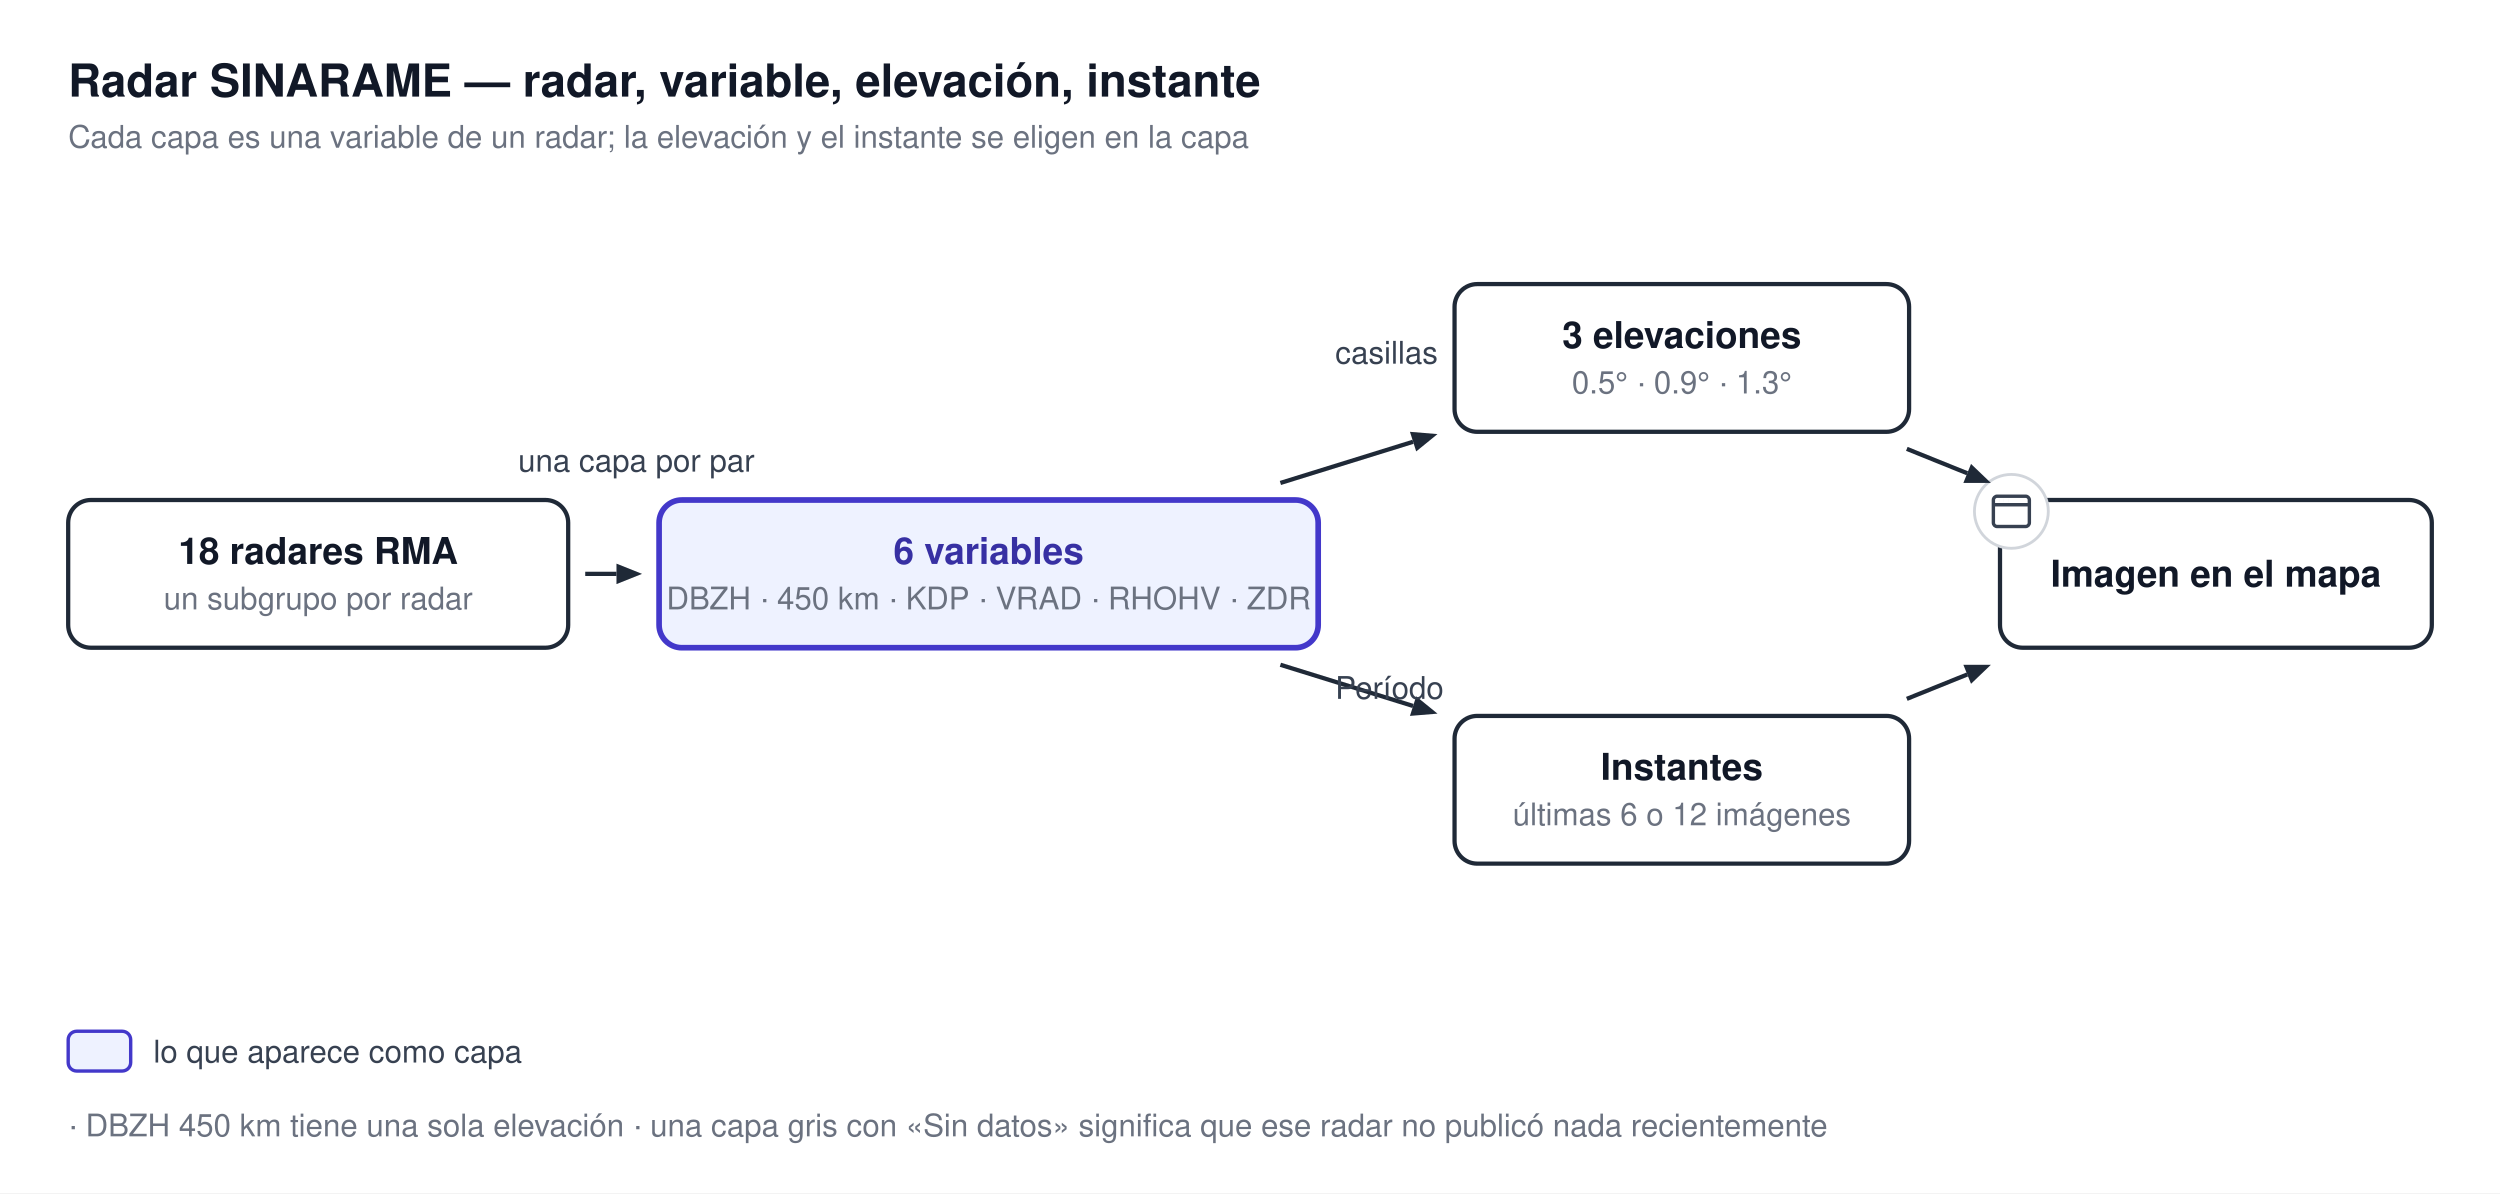
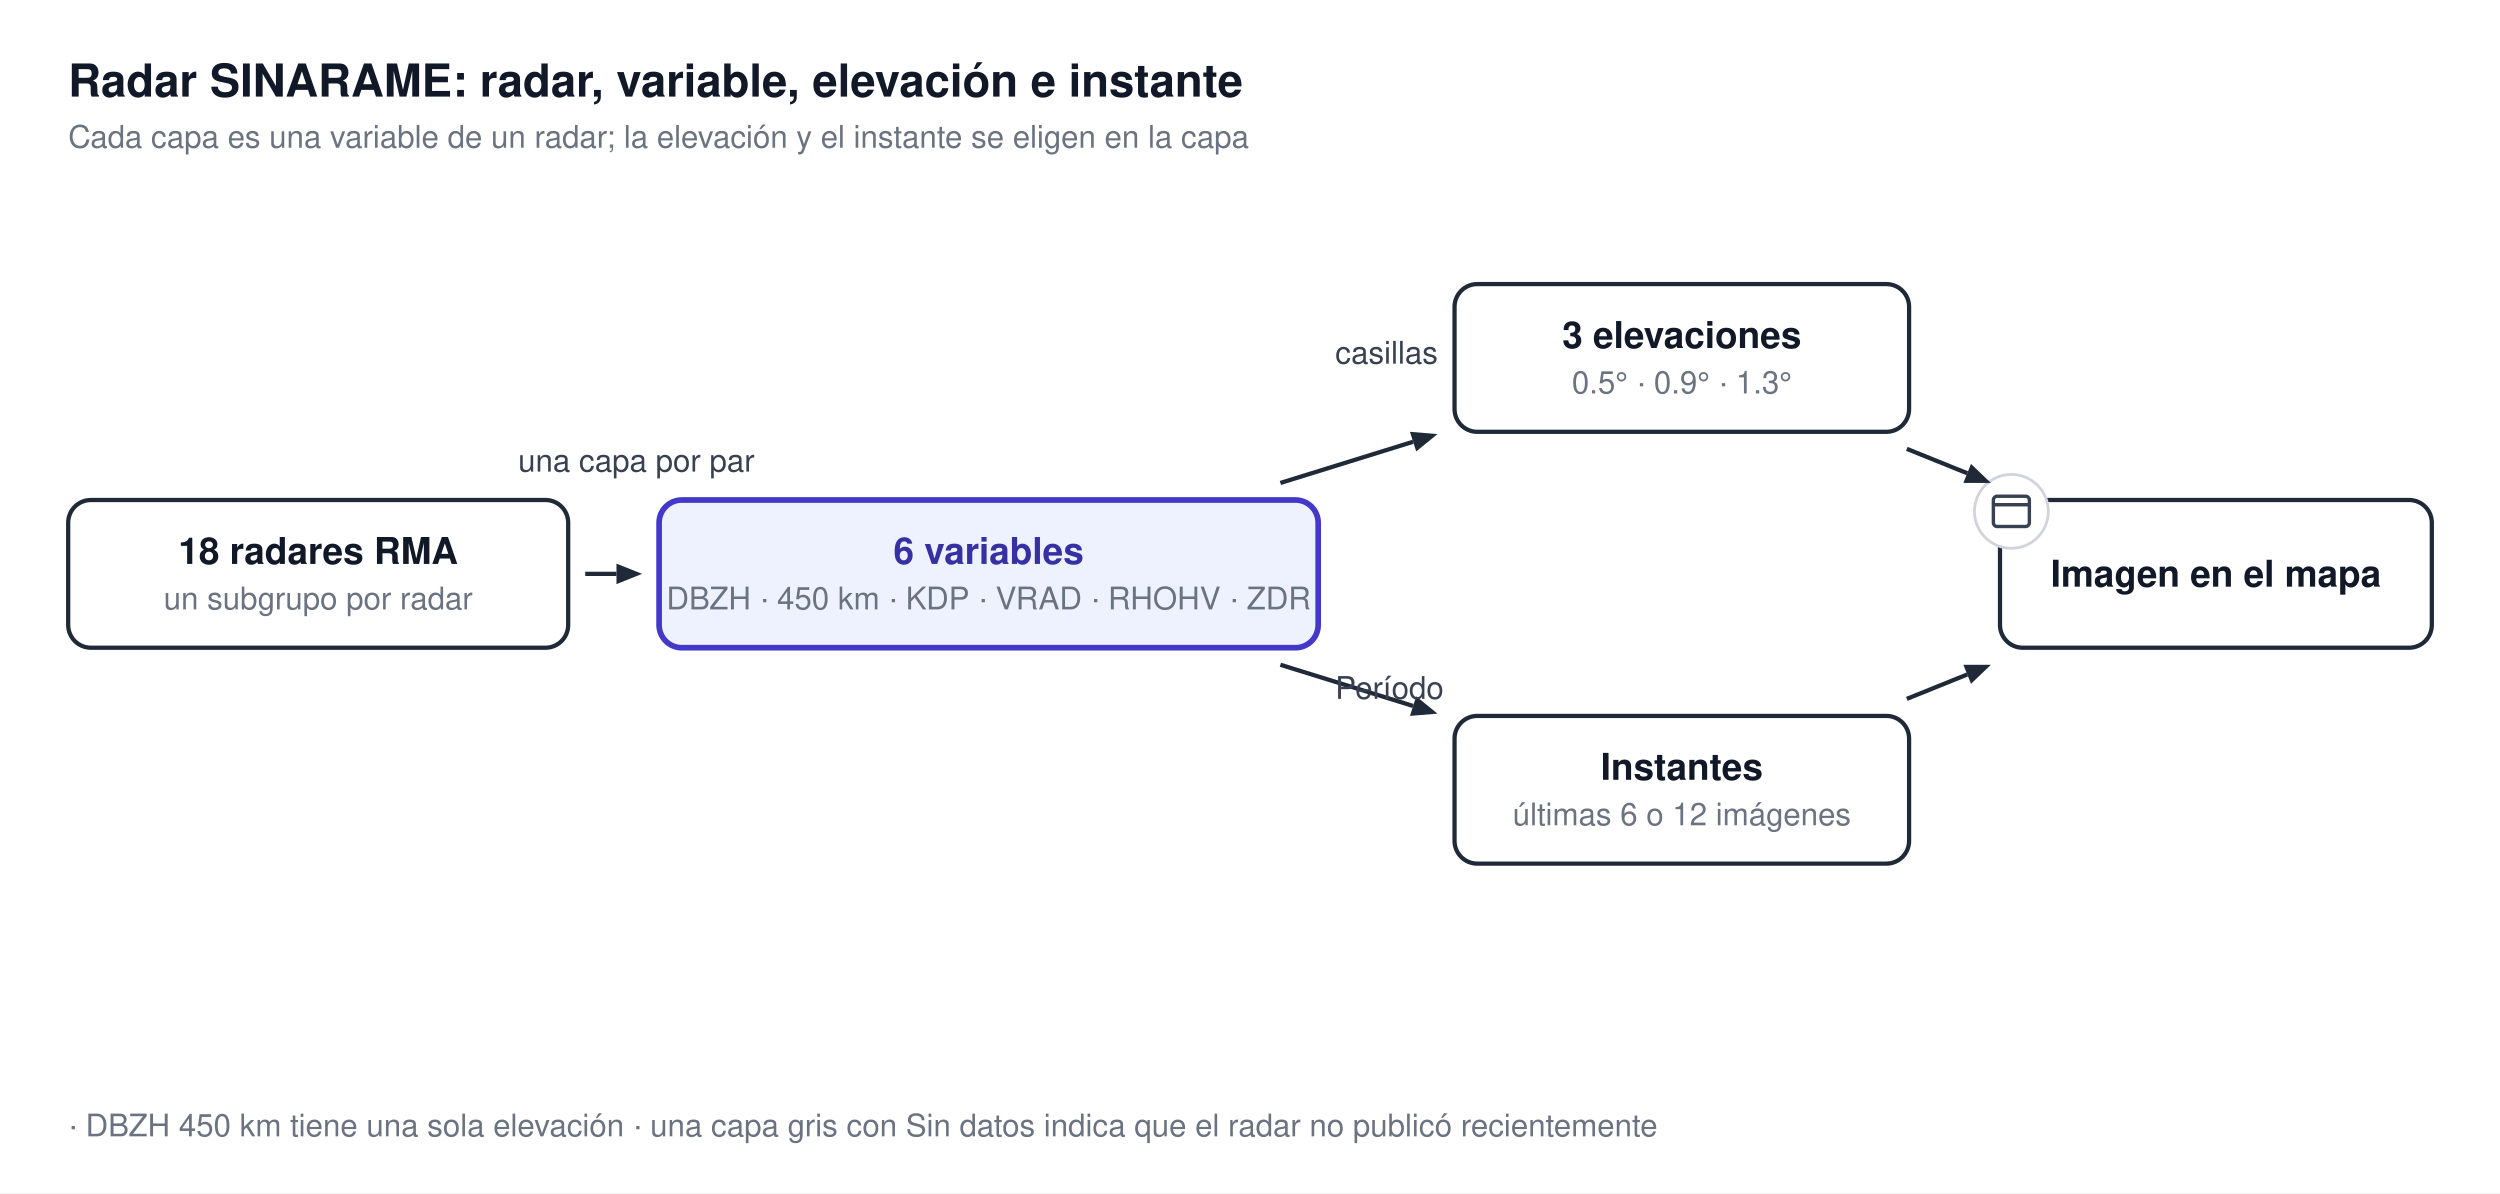
<svg xmlns="http://www.w3.org/2000/svg" viewBox="0 0 880 420" font-family="system-ui, 'Segoe UI', Helvetica, Arial, sans-serif">
  <rect width="880" height="420" fill="#ffffff" />
-   <text x="24" y="34" font-size="16" font-weight="600" fill="#111827">Radar SINARAME — radar, variable, elevación, instante</text>
+   <text x="24" y="34" font-size="16" font-weight="600" fill="#111827">Radar SINARAME: radar, variable, elevación e instante</text>
  <text x="24" y="52" font-size="11" fill="#6b7280">Cada capa es una variable de un radar; la elevación y el instante se eligen en la capa</text>
  <rect x="24" y="176" width="176" height="52" rx="8" fill="#ffffff" stroke="#1f2937" stroke-width="1.5" />
  <text x="112.0" y="198.5" font-size="13" font-weight="600" fill="#111827" text-anchor="middle">18 radares RMA</text>
  <text x="112.0" y="214.5" font-size="11" fill="#6b7280" text-anchor="middle">un subgrupo por radar</text>
  <rect x="232" y="176" width="232" height="52" rx="8" fill="#eef2ff" stroke="#4338ca" stroke-width="2" />
  <text x="348.0" y="198.5" font-size="13" font-weight="600" fill="#3730a3" text-anchor="middle">6 variables</text>
  <text x="348.0" y="214.5" font-size="11" fill="#6b7280" text-anchor="middle">DBZH · 450 km · KDP · VRAD · RHOHV · ZDR</text>
  <rect x="512" y="100" width="160" height="52" rx="8" fill="#ffffff" stroke="#1f2937" stroke-width="1.5" />
  <text x="592.0" y="122.5" font-size="13" font-weight="600" fill="#111827" text-anchor="middle">3 elevaciones</text>
  <text x="592.0" y="138.5" font-size="11" fill="#6b7280" text-anchor="middle">0.5° · 0.9° · 1.3°</text>
  <rect x="512" y="252" width="160" height="52" rx="8" fill="#ffffff" stroke="#1f2937" stroke-width="1.5" />
  <text x="592.0" y="274.5" font-size="13" font-weight="600" fill="#111827" text-anchor="middle">Instantes</text>
  <text x="592.0" y="290.5" font-size="11" fill="#6b7280" text-anchor="middle">últimas 6 o 12 imágenes</text>
  <rect x="704" y="176" width="152" height="52" rx="8" fill="#ffffff" stroke="#1f2937" stroke-width="1.5" />
  <text x="780.0" y="206.5" font-size="13" font-weight="600" fill="#111827" text-anchor="middle">Imagen en el mapa</text>
  <circle cx="708" cy="180" r="13" fill="#ffffff" stroke="#d1d5db" />
-   <g transform="translate(700.0 172.0) scale(0.6667)" fill="none" stroke="#374151" stroke-width="1.8" stroke-linejoin="round">
+   <g transform="translate(700 172) scale(0.6667)" fill="none" stroke="#374151" stroke-width="1.8" stroke-linejoin="round">
    <rect x="2.5" y="4" width="19" height="16" rx="2" />
    <path d="M2.5 8.5h19M5.5 6.3h.01M8 6.3h.01M10.5 6.3h.01" />
  </g>
  <line x1="206.0" y1="202.0" x2="217.0" y2="202.0" stroke="#1f2937" stroke-width="1.5" />
  <polygon points="226.0,202.0 217.0,205.6 217.0,198.4" fill="#1f2937" />
  <text x="224.0" y="166.0" font-size="11" fill="#374151" text-anchor="middle">una capa por par</text>
  <line x1="450.7" y1="170.0" x2="497.4" y2="155.5" stroke="#1f2937" stroke-width="1.5" />
  <polygon points="506.0,152.8 498.5,158.9 496.3,152.0" fill="#1f2937" />
  <text x="470.0" y="128.0" font-size="11" fill="#374151" text-anchor="start">casillas</text>
  <line x1="450.7" y1="234.0" x2="497.4" y2="248.5" stroke="#1f2937" stroke-width="1.5" />
  <polygon points="506.0,251.2 496.3,252.0 498.5,245.1" fill="#1f2937" />
  <text x="470.0" y="246.0" font-size="11" fill="#374151" text-anchor="start">Período</text>
  <line x1="671.2" y1="158.0" x2="692.5" y2="166.6" stroke="#1f2937" stroke-width="1.5" />
  <polygon points="700.8,170.0 691.1,170.0 693.8,163.3" fill="#1f2937" />
  <line x1="671.2" y1="246.0" x2="692.5" y2="237.4" stroke="#1f2937" stroke-width="1.5" />
  <polygon points="700.8,234.0 693.8,240.7 691.1,234.0" fill="#1f2937" />
-   <rect x="24.0" y="363" width="22" height="14" rx="3" fill="#eef2ff" stroke="#4338ca" stroke-width="1.2" />
-   <text x="54.0" y="374" font-size="11" fill="#374151">lo que aparece como capa</text>
-   <text x="24" y="400" font-size="11" fill="#6b7280">· DBZH 450 km tiene una sola elevación · una capa gris con «Sin datos» significa que ese radar no publicó nada recientemente</text>
+   <text x="24" y="400" font-size="11" fill="#6b7280">· DBZH 450 km tiene una sola elevación · una capa gris con Sin datos indica que el radar no publicó recientemente</text>
</svg>
